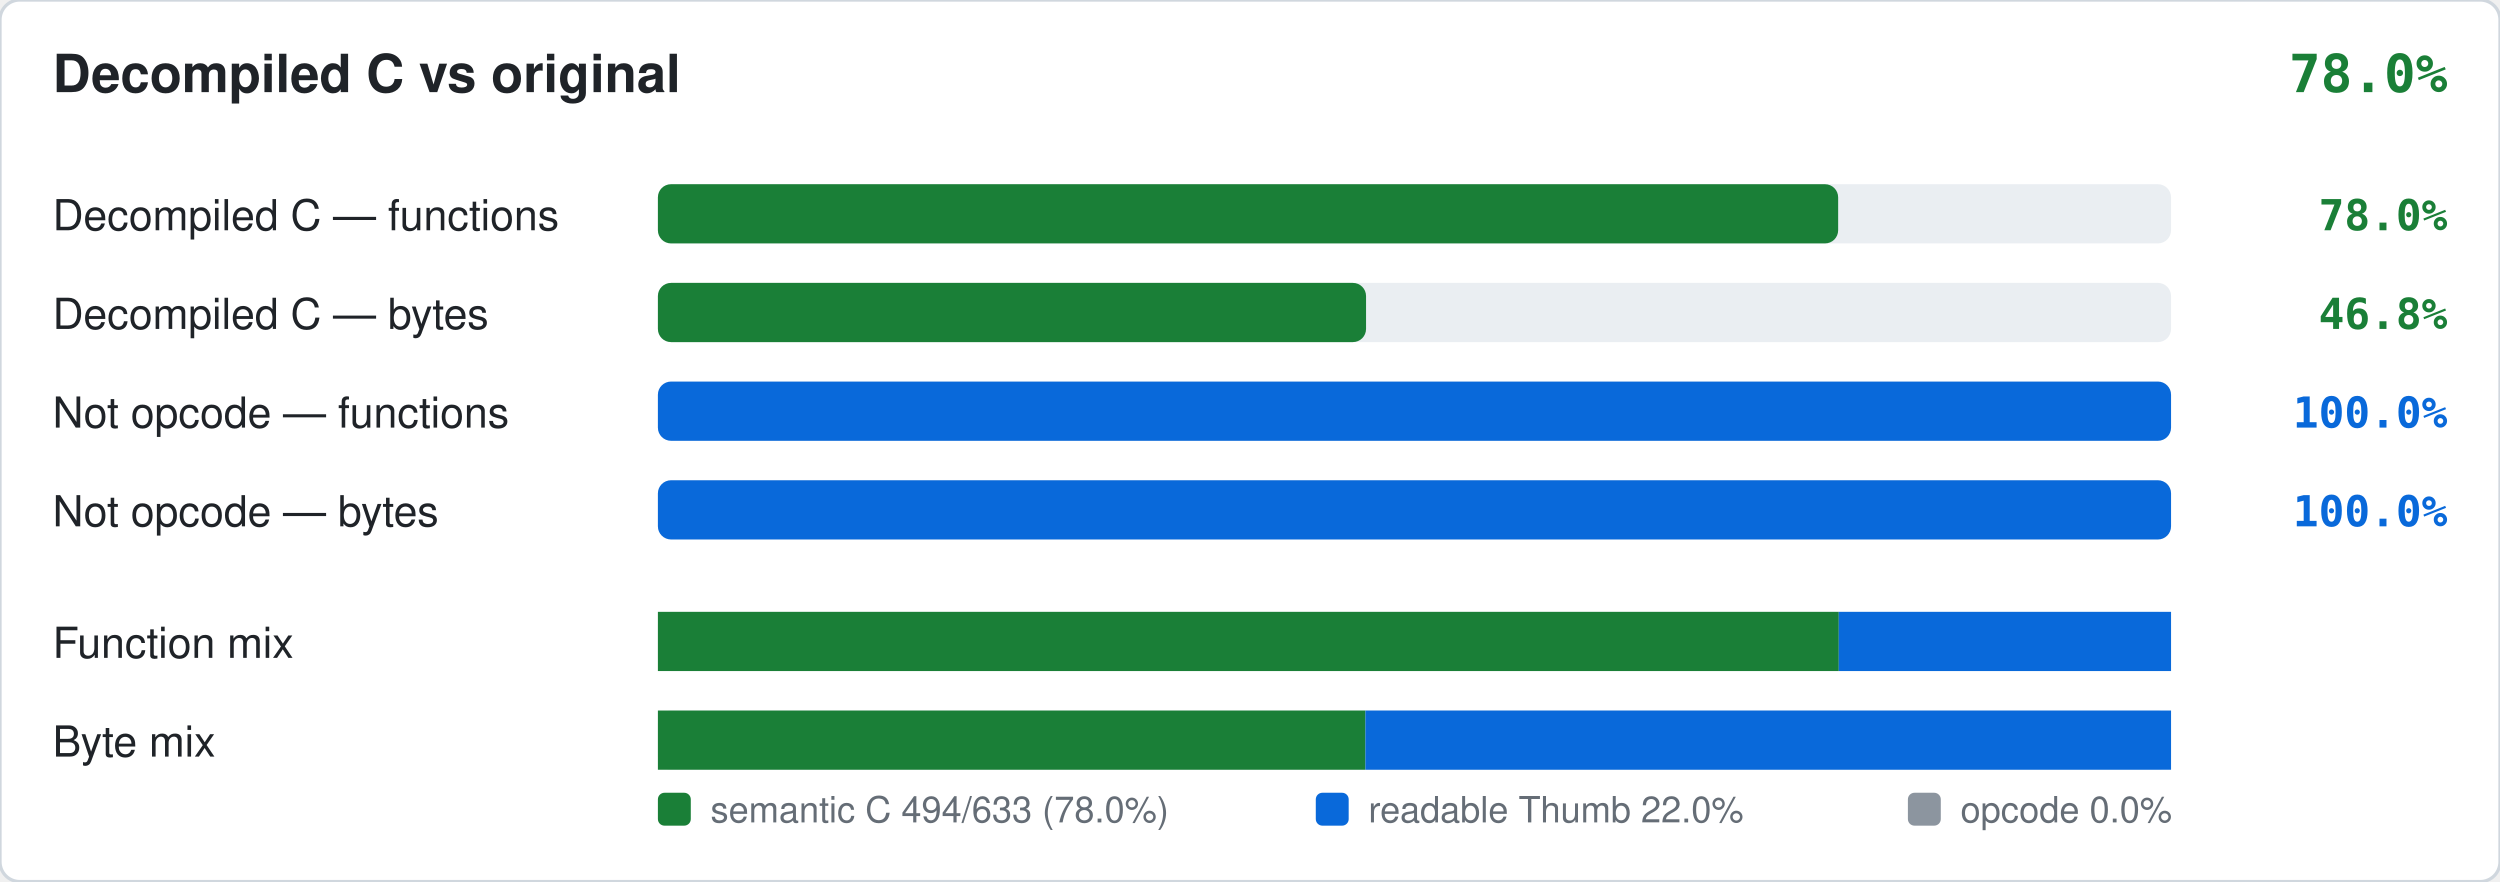
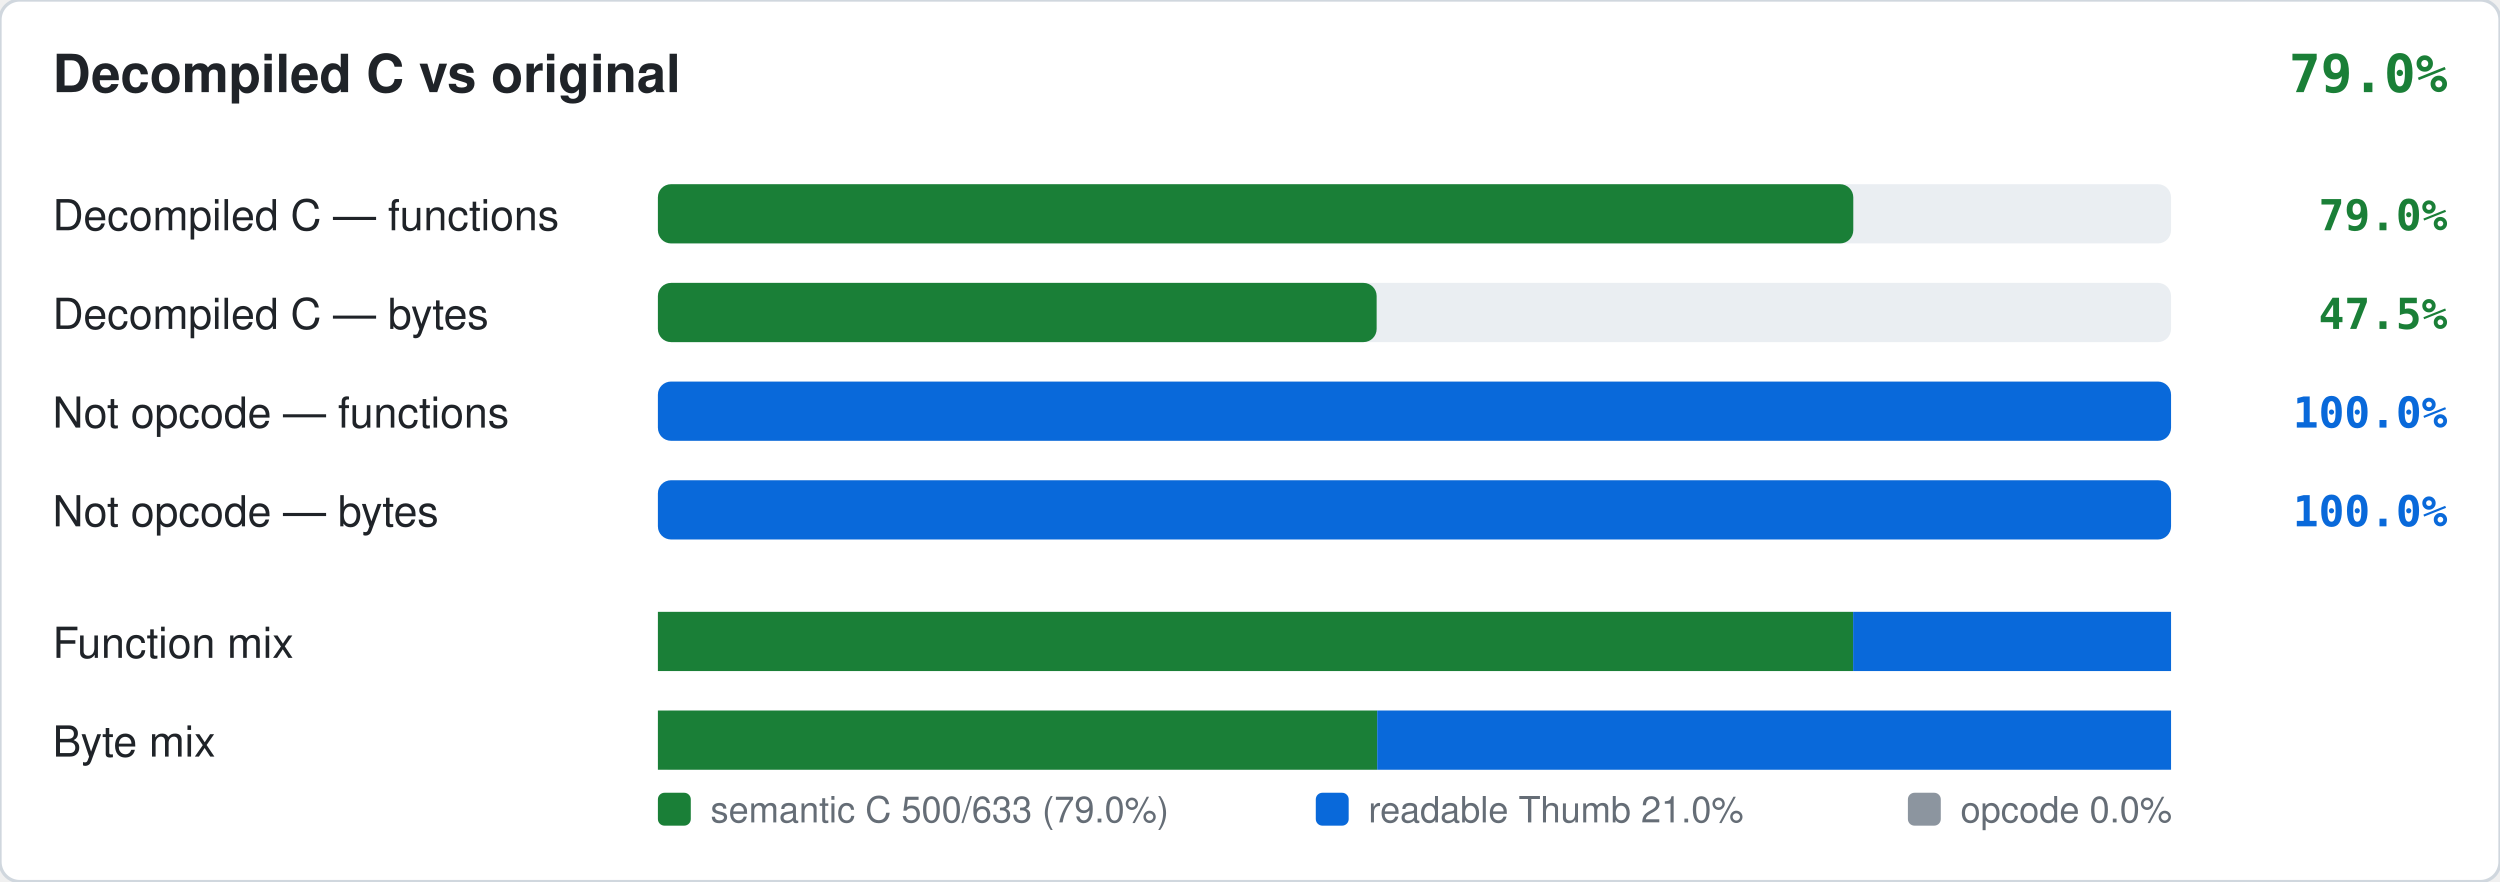
- <svg xmlns="http://www.w3.org/2000/svg" width="760" height="268" viewBox="0 0 760 268" role="img" aria-label="Decompiled C 78.0% functions, 46.8% bytes (494/633, 42,210/90,272)">
+ <svg xmlns="http://www.w3.org/2000/svg" width="760" height="268" viewBox="0 0 760 268" role="img" aria-label="Decompiled C 79.0% functions, 47.5% bytes (500/633, 42,912/90,272)">
  <rect width="760" height="268" rx="6" fill="#ffffff" stroke="#d0d7de" />
  <text x="16" y="28" font-family="-apple-system,BlinkMacSystemFont,Segoe UI,Helvetica,Arial,sans-serif" font-size="16" font-weight="600" fill="#1f2328">Decompiled C vs original</text>
-   <text x="744" y="28" text-anchor="end" font-family="ui-monospace,SFMono-Regular,Menlo,Consolas,monospace" font-size="16" font-weight="700" fill="#1a7f37">78.0%</text>
+   <text x="744" y="28" text-anchor="end" font-family="ui-monospace,SFMono-Regular,Menlo,Consolas,monospace" font-size="16" font-weight="700" fill="#1a7f37">79.0%</text>
  <text x="16" y="70" font-family="-apple-system,BlinkMacSystemFont,Segoe UI,Helvetica,Arial,sans-serif" font-size="13" fill="#1f2328">Decompiled C — functions</text>
  <rect x="200.00" y="56.00" width="460.00" height="18.00" rx="4" fill="#eaeef2" />
-   <rect x="200.00" y="56.00" width="358.80" height="18.00" rx="4" fill="#1a7f37" />
-   <text x="744" y="70" text-anchor="end" font-family="ui-monospace,SFMono-Regular,Menlo,Consolas,monospace" font-size="13" font-weight="700" fill="#1a7f37">78.0%</text>
+   <rect x="200.00" y="56.00" width="363.40" height="18.00" rx="4" fill="#1a7f37" />
+   <text x="744" y="70" text-anchor="end" font-family="ui-monospace,SFMono-Regular,Menlo,Consolas,monospace" font-size="13" font-weight="700" fill="#1a7f37">79.0%</text>
  <text x="16" y="100" font-family="-apple-system,BlinkMacSystemFont,Segoe UI,Helvetica,Arial,sans-serif" font-size="13" fill="#1f2328">Decompiled C — bytes</text>
  <rect x="200.00" y="86.00" width="460.00" height="18.00" rx="4" fill="#eaeef2" />
-   <rect x="200.00" y="86.00" width="215.28" height="18.00" rx="4" fill="#1a7f37" />
-   <text x="744" y="100" text-anchor="end" font-family="ui-monospace,SFMono-Regular,Menlo,Consolas,monospace" font-size="13" font-weight="700" fill="#1a7f37">46.8%</text>
+   <rect x="200.00" y="86.00" width="218.50" height="18.00" rx="4" fill="#1a7f37" />
+   <text x="744" y="100" text-anchor="end" font-family="ui-monospace,SFMono-Regular,Menlo,Consolas,monospace" font-size="13" font-weight="700" fill="#1a7f37">47.5%</text>
  <text x="16" y="130" font-family="-apple-system,BlinkMacSystemFont,Segoe UI,Helvetica,Arial,sans-serif" font-size="13" fill="#1f2328">Not opcode — functions</text>
  <rect x="200.00" y="116.00" width="460.00" height="18.00" rx="4" fill="#eaeef2" />
  <rect x="200.00" y="116.00" width="460.00" height="18.00" rx="4" fill="#0969da" />
  <text x="744" y="130" text-anchor="end" font-family="ui-monospace,SFMono-Regular,Menlo,Consolas,monospace" font-size="13" font-weight="700" fill="#0969da">100.0%</text>
  <text x="16" y="160" font-family="-apple-system,BlinkMacSystemFont,Segoe UI,Helvetica,Arial,sans-serif" font-size="13" fill="#1f2328">Not opcode — bytes</text>
  <rect x="200.00" y="146.00" width="460.00" height="18.00" rx="4" fill="#eaeef2" />
  <rect x="200.00" y="146.00" width="460.00" height="18.00" rx="4" fill="#0969da" />
  <text x="744" y="160" text-anchor="end" font-family="ui-monospace,SFMono-Regular,Menlo,Consolas,monospace" font-size="13" font-weight="700" fill="#0969da">100.0%</text>
  <text x="16" y="200" font-family="-apple-system,BlinkMacSystemFont,Segoe UI,Helvetica,Arial,sans-serif" font-size="13" fill="#1f2328">Function mix</text>
  <rect x="200.00" y="186.00" width="460.00" height="18.00" rx="4" fill="#eaeef2" />
-   <rect x="200.00" y="186.00" width="358.99" height="18.00" fill="#1a7f37" />
-   <rect x="558.99" y="186.00" width="101.01" height="18.00" fill="#0969da" />
+   <rect x="200.00" y="186.00" width="363.35" height="18.00" fill="#1a7f37" />
+   <rect x="563.35" y="186.00" width="96.65" height="18.00" fill="#0969da" />
  <text x="16" y="230" font-family="-apple-system,BlinkMacSystemFont,Segoe UI,Helvetica,Arial,sans-serif" font-size="13" fill="#1f2328">Byte mix</text>
  <rect x="200.00" y="216.00" width="460.00" height="18.00" rx="4" fill="#eaeef2" />
-   <rect x="200.00" y="216.00" width="215.09" height="18.00" fill="#1a7f37" />
-   <rect x="415.09" y="216.00" width="244.91" height="18.00" fill="#0969da" />
+   <rect x="200.00" y="216.00" width="218.67" height="18.00" fill="#1a7f37" />
+   <rect x="418.67" y="216.00" width="241.33" height="18.00" fill="#0969da" />
  <rect x="200" y="241" width="10" height="10" rx="2" fill="#1a7f37" />
-   <text x="216" y="250" font-family="-apple-system,BlinkMacSystemFont,Segoe UI,Helvetica,Arial,sans-serif" font-size="11" fill="#656d76">semantic C 494/633 (78.0%)</text>
+   <text x="216" y="250" font-family="-apple-system,BlinkMacSystemFont,Segoe UI,Helvetica,Arial,sans-serif" font-size="11" fill="#656d76">semantic C 500/633 (79.0%)</text>
  <rect x="400" y="241" width="10" height="10" rx="2" fill="#0969da" />
-   <text x="416" y="250" font-family="-apple-system,BlinkMacSystemFont,Segoe UI,Helvetica,Arial,sans-serif" font-size="11" fill="#656d76">readable Thumb 22.0%</text>
+   <text x="416" y="250" font-family="-apple-system,BlinkMacSystemFont,Segoe UI,Helvetica,Arial,sans-serif" font-size="11" fill="#656d76">readable Thumb 21.0%</text>
  <rect x="580" y="241" width="10" height="10" rx="2" fill="#8c959f" />
  <text x="596" y="250" font-family="-apple-system,BlinkMacSystemFont,Segoe UI,Helvetica,Arial,sans-serif" font-size="11" fill="#656d76">opcode 0.0%</text>
</svg>
